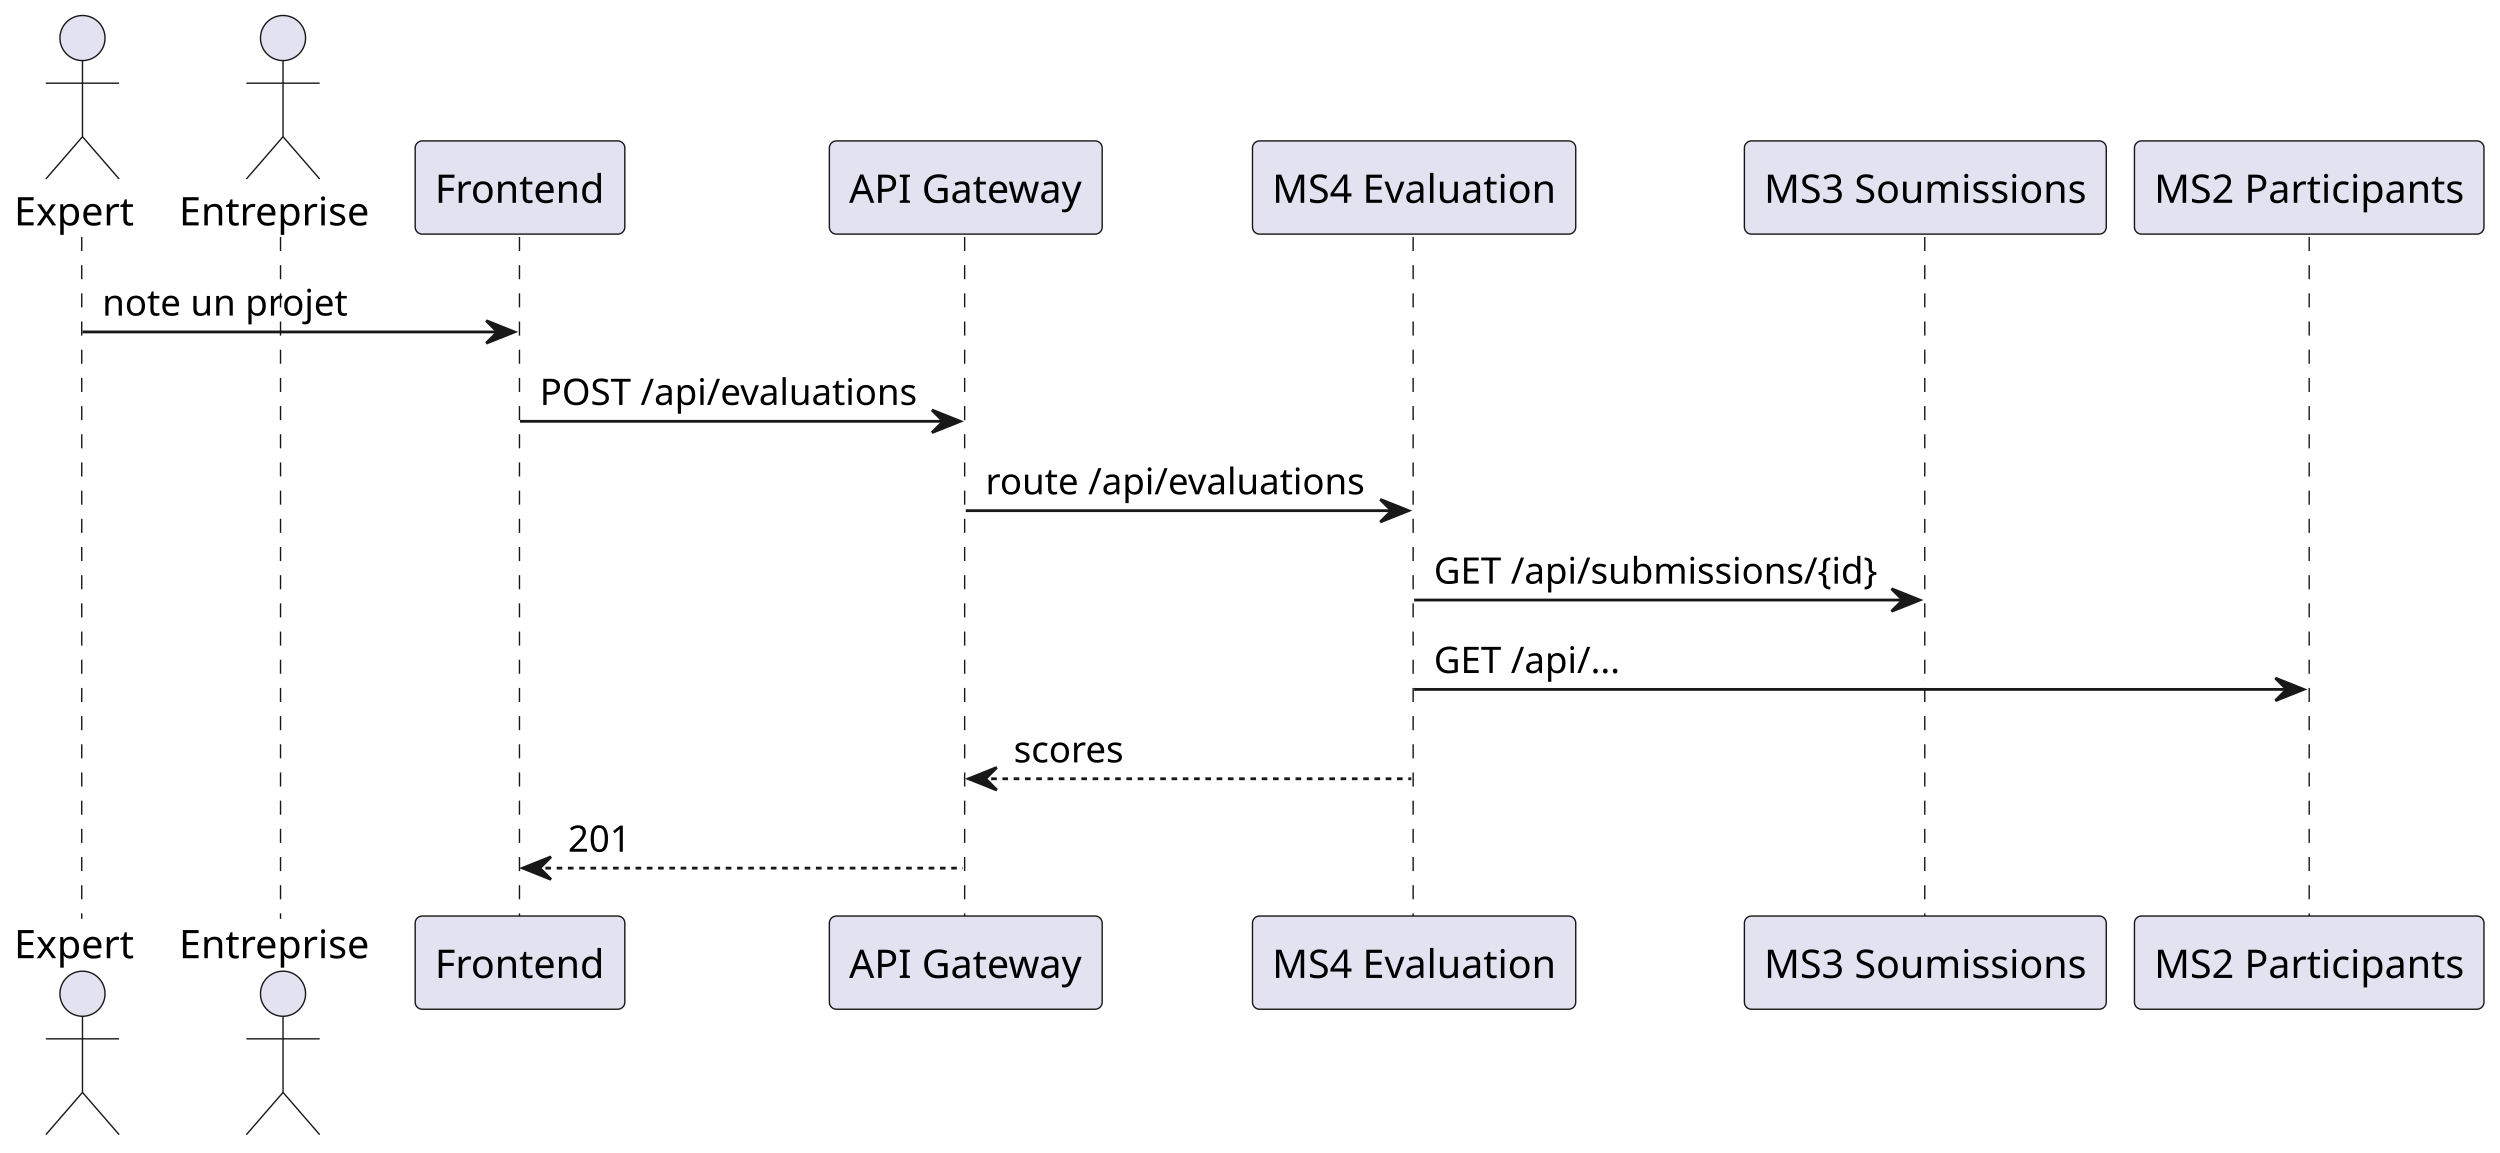
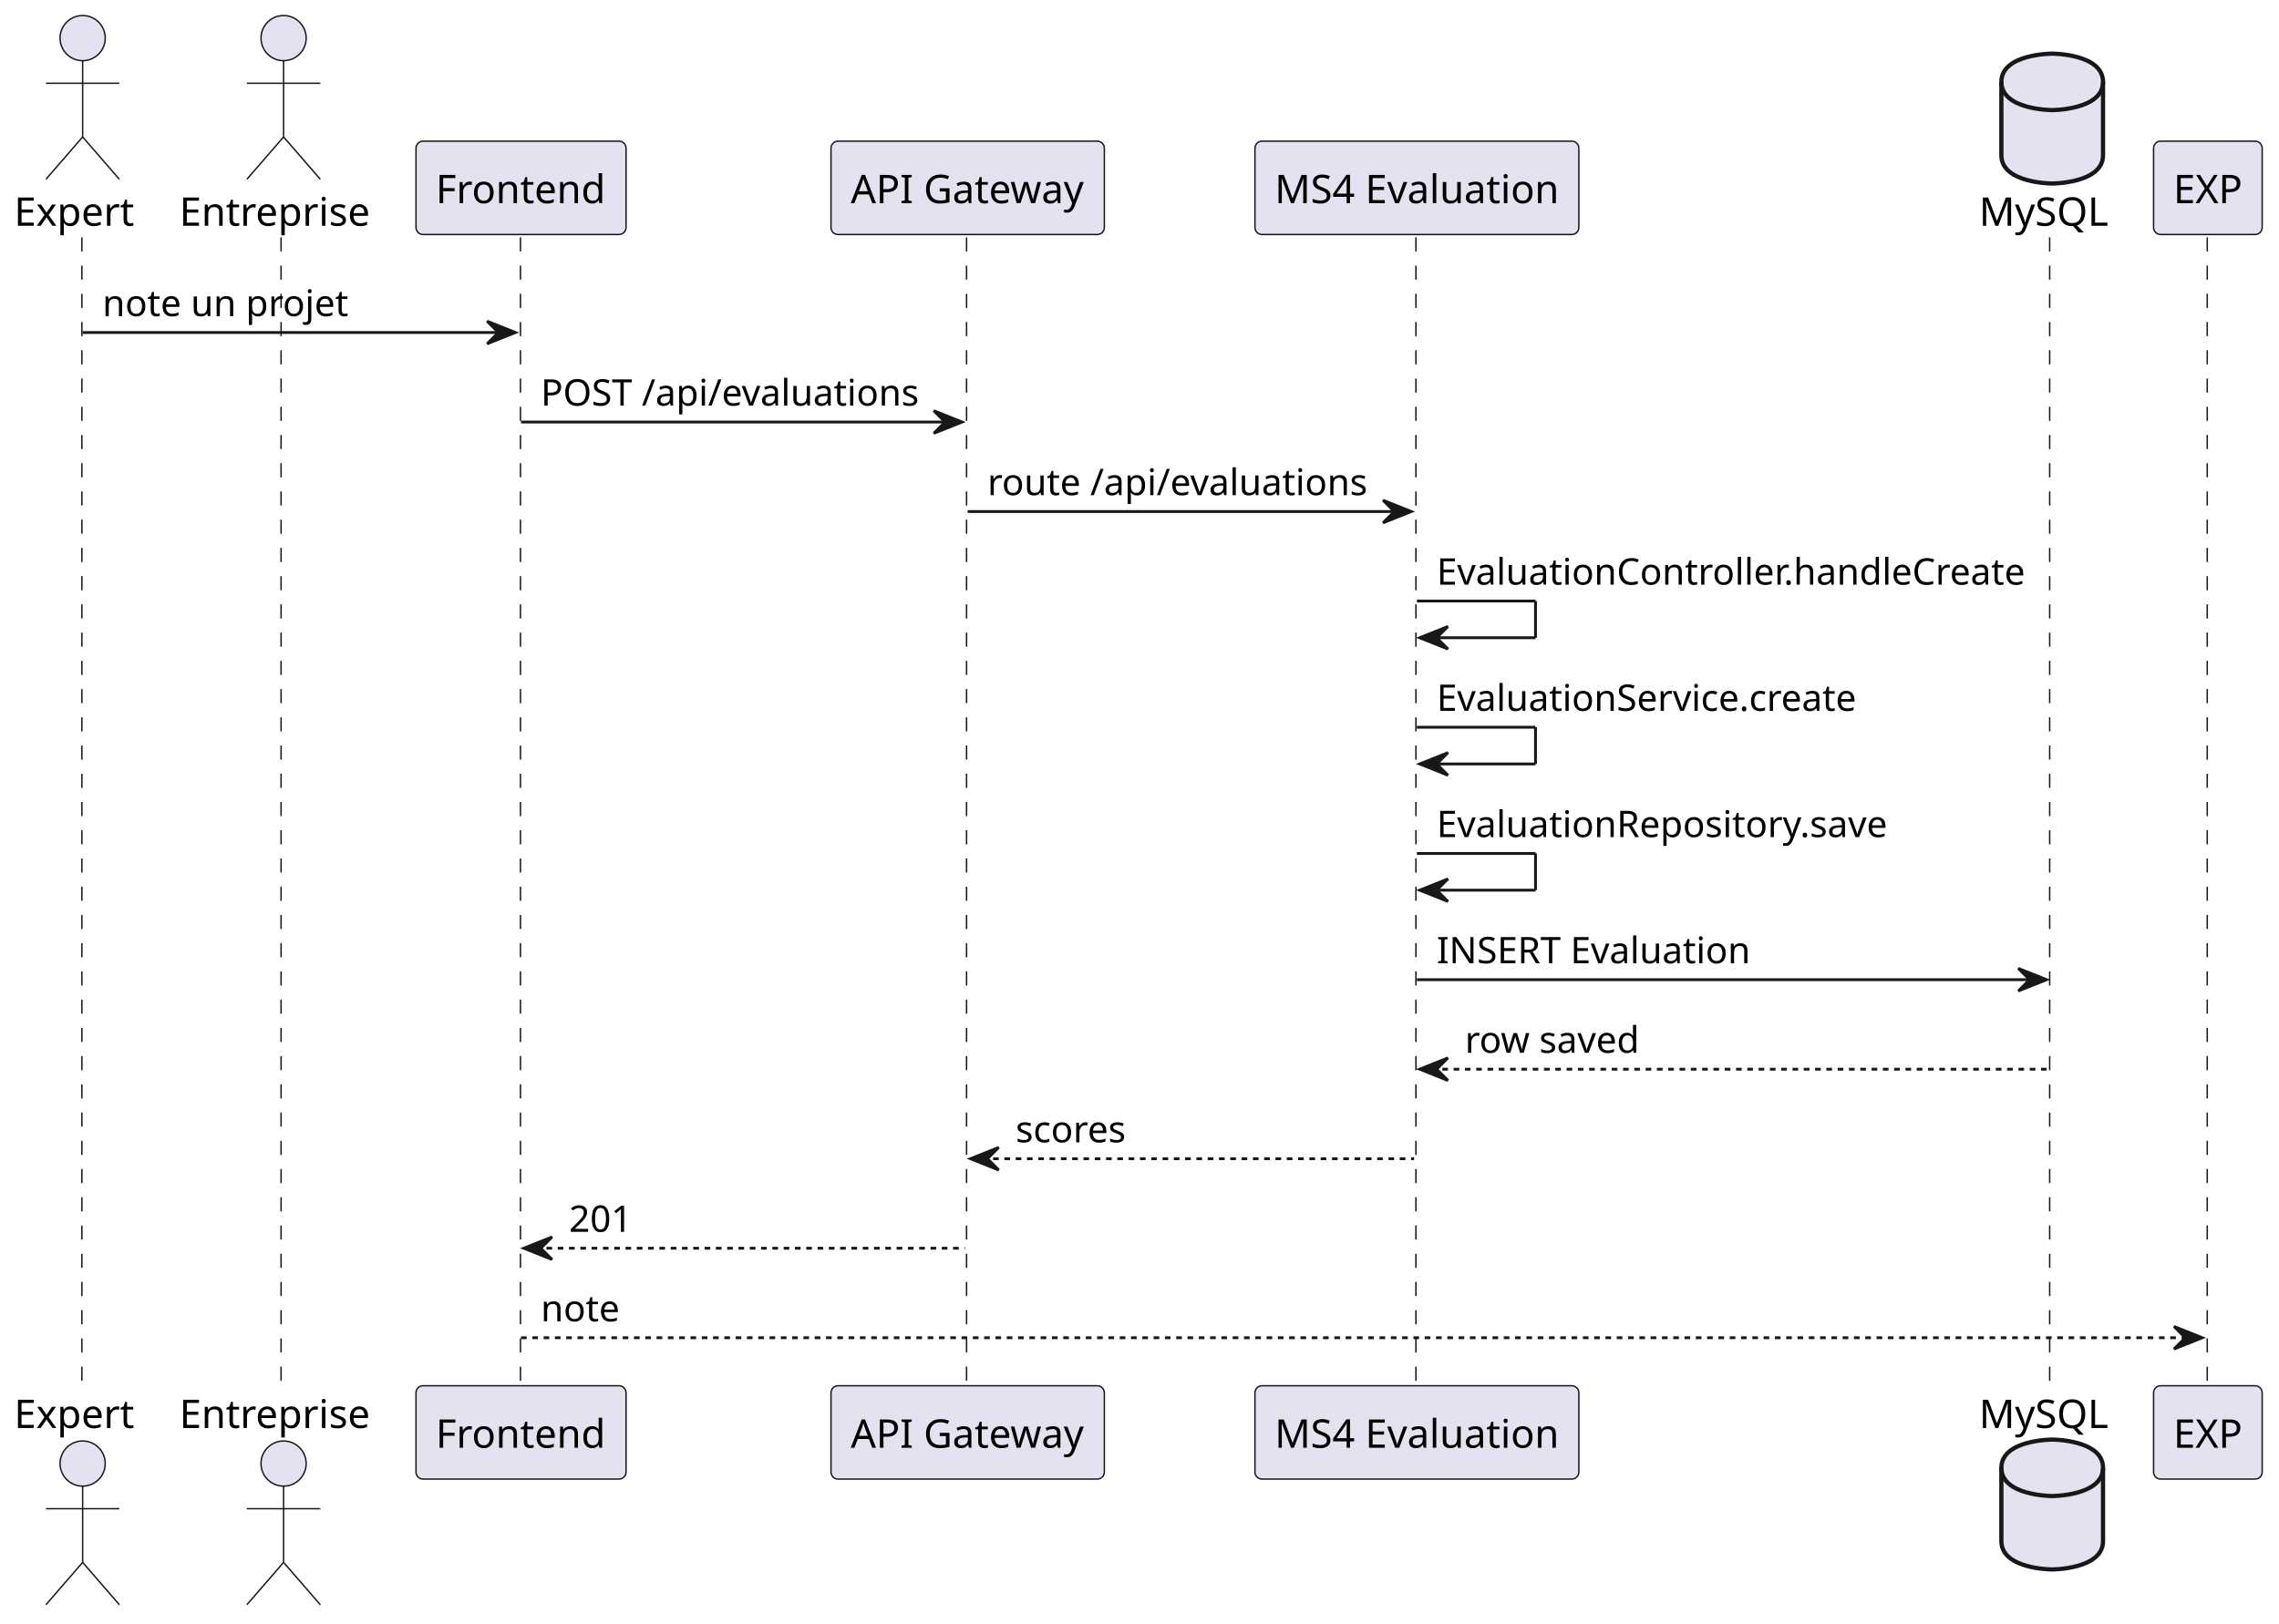
- <svg xmlns="http://www.w3.org/2000/svg" contentStyleType="text/css" height="409px" preserveAspectRatio="none" style="width:887px;height:409px;background:#FFFFFF;" version="1.1" viewBox="0 0 887 409" width="887px" zoomAndPan="magnify">
+ <svg xmlns="http://www.w3.org/2000/svg" contentStyleType="text/css" height="575px" preserveAspectRatio="none" style="width:807px;height:575px;background:#FFFFFF;" version="1.1" viewBox="0 0 807 575" width="807px" zoomAndPan="magnify">
  <defs />
  <g>
-     <line style="stroke:#181818;stroke-width:0.5;stroke-dasharray:5.0,5.0;" x1="29" x2="29" y1="84.068" y2="326.01" />
-     <line style="stroke:#181818;stroke-width:0.5;stroke-dasharray:5.0,5.0;" x1="99.532" x2="99.532" y1="84.068" y2="326.01" />
-     <line style="stroke:#181818;stroke-width:0.5;stroke-dasharray:5.0,5.0;" x1="184.306" x2="184.306" y1="84.068" y2="326.01" />
-     <line style="stroke:#181818;stroke-width:0.5;stroke-dasharray:5.0,5.0;" x1="342.259" x2="342.259" y1="84.068" y2="326.01" />
-     <line style="stroke:#181818;stroke-width:0.5;stroke-dasharray:5.0,5.0;" x1="501.383" x2="501.383" y1="84.068" y2="326.01" />
-     <line style="stroke:#181818;stroke-width:0.5;stroke-dasharray:5.0,5.0;" x1="682.908" x2="682.908" y1="84.068" y2="326.01" />
-     <line style="stroke:#181818;stroke-width:0.5;stroke-dasharray:5.0,5.0;" x1="819.302" x2="819.302" y1="84.068" y2="326.01" />
+     <line style="stroke:#181818;stroke-width:0.5;stroke-dasharray:5.0,5.0;" x1="29" x2="29" y1="84.068" y2="491.834" />
+     <line style="stroke:#181818;stroke-width:0.5;stroke-dasharray:5.0,5.0;" x1="99.532" x2="99.532" y1="84.068" y2="491.834" />
+     <line style="stroke:#181818;stroke-width:0.5;stroke-dasharray:5.0,5.0;" x1="184.306" x2="184.306" y1="84.068" y2="491.834" />
+     <line style="stroke:#181818;stroke-width:0.5;stroke-dasharray:5.0,5.0;" x1="342.259" x2="342.259" y1="84.068" y2="491.834" />
+     <line style="stroke:#181818;stroke-width:0.5;stroke-dasharray:5.0,5.0;" x1="501.383" x2="501.383" y1="84.068" y2="491.834" />
+     <line style="stroke:#181818;stroke-width:0.5;stroke-dasharray:5.0,5.0;" x1="725.794" x2="725.794" y1="84.068" y2="491.834" />
+     <line style="stroke:#181818;stroke-width:0.5;stroke-dasharray:5.0,5.0;" x1="781.588" x2="781.588" y1="84.068" y2="491.834" />
    <text fill="#000000" font-family="sans-serif" font-size="14" lengthAdjust="spacing" textLength="42.532" x="5" y="79.966">Expert</text>
    <ellipse cx="29.266" cy="13.5" fill="#E2E2F0" rx="8" ry="8" style="stroke:#181818;stroke-width:0.5;" />
    <path d="M29.266,21.5 L29.266,48.5 M16.266,29.5 L42.266,29.5 M29.266,48.5 L16.266,63.5 M29.266,48.5 L42.266,63.5 " fill="none" style="stroke:#181818;stroke-width:0.5;" />
-     <text fill="#000000" font-family="sans-serif" font-size="14" lengthAdjust="spacing" textLength="42.532" x="5" y="339.976">Expert</text>
-     <ellipse cx="29.266" cy="352.578" fill="#E2E2F0" rx="8" ry="8" style="stroke:#181818;stroke-width:0.5;" />
-     <path d="M29.266,360.578 L29.266,387.578 M16.266,368.578 L42.266,368.578 M29.266,387.578 L16.266,402.578 M29.266,387.578 L42.266,402.578 " fill="none" style="stroke:#181818;stroke-width:0.5;" />
+     <text fill="#000000" font-family="sans-serif" font-size="14" lengthAdjust="spacing" textLength="42.532" x="5" y="505.8">Expert</text>
+     <ellipse cx="29.266" cy="518.402" fill="#E2E2F0" rx="8" ry="8" style="stroke:#181818;stroke-width:0.5;" />
+     <path d="M29.266,526.402 L29.266,553.402 M16.266,534.402 L42.266,534.402 M29.266,553.402 L16.266,568.402 M29.266,553.402 L42.266,568.402 " fill="none" style="stroke:#181818;stroke-width:0.5;" />
    <text fill="#000000" font-family="sans-serif" font-size="14" lengthAdjust="spacing" textLength="67.774" x="63.532" y="79.966">Entreprise</text>
    <ellipse cx="100.419" cy="13.5" fill="#E2E2F0" rx="8" ry="8" style="stroke:#181818;stroke-width:0.5;" />
    <path d="M100.419,21.5 L100.419,48.5 M87.419,29.5 L113.419,29.5 M100.419,48.5 L87.419,63.5 M100.419,48.5 L113.419,63.5 " fill="none" style="stroke:#181818;stroke-width:0.5;" />
-     <text fill="#000000" font-family="sans-serif" font-size="14" lengthAdjust="spacing" textLength="67.774" x="63.532" y="339.976">Entreprise</text>
-     <ellipse cx="100.419" cy="352.578" fill="#E2E2F0" rx="8" ry="8" style="stroke:#181818;stroke-width:0.5;" />
-     <path d="M100.419,360.578 L100.419,387.578 M87.419,368.578 L113.419,368.578 M100.419,387.578 L87.419,402.578 M100.419,387.578 L113.419,402.578 " fill="none" style="stroke:#181818;stroke-width:0.5;" />
+     <text fill="#000000" font-family="sans-serif" font-size="14" lengthAdjust="spacing" textLength="67.774" x="63.532" y="505.8">Entreprise</text>
+     <ellipse cx="100.419" cy="518.402" fill="#E2E2F0" rx="8" ry="8" style="stroke:#181818;stroke-width:0.5;" />
+     <path d="M100.419,526.402 L100.419,553.402 M87.419,534.402 L113.419,534.402 M100.419,553.402 L87.419,568.402 M100.419,553.402 L113.419,568.402 " fill="none" style="stroke:#181818;stroke-width:0.5;" />
    <rect fill="#E2E2F0" height="33.068" rx="2.5" ry="2.5" style="stroke:#181818;stroke-width:0.5;" width="74.382" x="147.306" y="50" />
    <text fill="#000000" font-family="sans-serif" font-size="14" lengthAdjust="spacing" textLength="60.382" x="154.306" y="71.966">Frontend</text>
-     <rect fill="#E2E2F0" height="33.068" rx="2.5" ry="2.5" style="stroke:#181818;stroke-width:0.5;" width="74.382" x="147.306" y="325.01" />
-     <text fill="#000000" font-family="sans-serif" font-size="14" lengthAdjust="spacing" textLength="60.382" x="154.306" y="346.976">Frontend</text>
+     <rect fill="#E2E2F0" height="33.068" rx="2.5" ry="2.5" style="stroke:#181818;stroke-width:0.5;" width="74.382" x="147.306" y="490.834" />
+     <text fill="#000000" font-family="sans-serif" font-size="14" lengthAdjust="spacing" textLength="60.382" x="154.306" y="512.8">Frontend</text>
    <rect fill="#E2E2F0" height="33.068" rx="2.5" ry="2.5" style="stroke:#181818;stroke-width:0.5;" width="96.796" x="294.259" y="50" />
    <text fill="#000000" font-family="sans-serif" font-size="14" lengthAdjust="spacing" textLength="82.796" x="301.259" y="71.966">API Gateway</text>
-     <rect fill="#E2E2F0" height="33.068" rx="2.5" ry="2.5" style="stroke:#181818;stroke-width:0.5;" width="96.796" x="294.259" y="325.01" />
-     <text fill="#000000" font-family="sans-serif" font-size="14" lengthAdjust="spacing" textLength="82.796" x="301.259" y="346.976">API Gateway</text>
+     <rect fill="#E2E2F0" height="33.068" rx="2.5" ry="2.5" style="stroke:#181818;stroke-width:0.5;" width="96.796" x="294.259" y="490.834" />
+     <text fill="#000000" font-family="sans-serif" font-size="14" lengthAdjust="spacing" textLength="82.796" x="301.259" y="512.8">API Gateway</text>
    <rect fill="#E2E2F0" height="33.068" rx="2.5" ry="2.5" style="stroke:#181818;stroke-width:0.5;" width="114.688" x="444.383" y="50" />
    <text fill="#000000" font-family="sans-serif" font-size="14" lengthAdjust="spacing" textLength="100.688" x="451.383" y="71.966">MS4 Evaluation</text>
-     <rect fill="#E2E2F0" height="33.068" rx="2.5" ry="2.5" style="stroke:#181818;stroke-width:0.5;" width="114.688" x="444.383" y="325.01" />
-     <text fill="#000000" font-family="sans-serif" font-size="14" lengthAdjust="spacing" textLength="100.688" x="451.383" y="346.976">MS4 Evaluation</text>
-     <rect fill="#E2E2F0" height="33.068" rx="2.5" ry="2.5" style="stroke:#181818;stroke-width:0.5;" width="128.394" x="618.908" y="50" />
-     <text fill="#000000" font-family="sans-serif" font-size="14" lengthAdjust="spacing" textLength="114.394" x="625.908" y="71.966">MS3 Soumissions</text>
-     <rect fill="#E2E2F0" height="33.068" rx="2.5" ry="2.5" style="stroke:#181818;stroke-width:0.5;" width="128.394" x="618.908" y="325.01" />
-     <text fill="#000000" font-family="sans-serif" font-size="14" lengthAdjust="spacing" textLength="114.394" x="625.908" y="346.976">MS3 Soumissions</text>
-     <rect fill="#E2E2F0" height="33.068" rx="2.5" ry="2.5" style="stroke:#181818;stroke-width:0.5;" width="124.012" x="757.302" y="50" />
-     <text fill="#000000" font-family="sans-serif" font-size="14" lengthAdjust="spacing" textLength="110.012" x="764.302" y="71.966">MS2 Participants</text>
-     <rect fill="#E2E2F0" height="33.068" rx="2.5" ry="2.5" style="stroke:#181818;stroke-width:0.5;" width="124.012" x="757.302" y="325.01" />
-     <text fill="#000000" font-family="sans-serif" font-size="14" lengthAdjust="spacing" textLength="110.012" x="764.302" y="346.976">MS2 Participants</text>
+     <rect fill="#E2E2F0" height="33.068" rx="2.5" ry="2.5" style="stroke:#181818;stroke-width:0.5;" width="114.688" x="444.383" y="490.834" />
+     <text fill="#000000" font-family="sans-serif" font-size="14" lengthAdjust="spacing" textLength="100.688" x="451.383" y="512.8">MS4 Evaluation</text>
+     <text fill="#000000" font-family="sans-serif" font-size="14" lengthAdjust="spacing" textLength="45.794" x="700.794" y="79.966">MySQL</text>
+     <path d="M708.691,29 C708.691,19 726.691,19 726.691,19 C726.691,19 744.691,19 744.691,29 L744.691,55 C744.691,65 726.691,65 726.691,65 C726.691,65 708.691,65 708.691,55 L708.691,29 " fill="#E2E2F0" style="stroke:#181818;stroke-width:1.5;" />
+     <path d="M708.691,29 C708.691,39 726.691,39 726.691,39 C726.691,39 744.691,39 744.691,29 " fill="none" style="stroke:#181818;stroke-width:1.5;" />
+     <text fill="#000000" font-family="sans-serif" font-size="14" lengthAdjust="spacing" textLength="45.794" x="700.794" y="505.8">MySQL</text>
+     <path d="M708.691,519.902 C708.691,509.902 726.691,509.902 726.691,509.902 C726.691,509.902 744.691,509.902 744.691,519.902 L744.691,545.902 C744.691,555.902 726.691,555.902 726.691,555.902 C726.691,555.902 708.691,555.902 708.691,545.902 L708.691,519.902 " fill="#E2E2F0" style="stroke:#181818;stroke-width:1.5;" />
+     <path d="M708.691,519.902 C708.691,529.902 726.691,529.902 726.691,529.902 C726.691,529.902 744.691,529.902 744.691,519.902 " fill="none" style="stroke:#181818;stroke-width:1.5;" />
+     <rect fill="#E2E2F0" height="33.068" rx="2.5" ry="2.5" style="stroke:#181818;stroke-width:0.5;" width="38.458" x="762.588" y="50" />
+     <text fill="#000000" font-family="sans-serif" font-size="14" lengthAdjust="spacing" textLength="24.458" x="769.588" y="71.966">EXP</text>
+     <rect fill="#E2E2F0" height="33.068" rx="2.5" ry="2.5" style="stroke:#181818;stroke-width:0.5;" width="38.458" x="762.588" y="490.834" />
+     <text fill="#000000" font-family="sans-serif" font-size="14" lengthAdjust="spacing" textLength="24.458" x="769.588" y="512.8">EXP</text>
    <polygon fill="#181818" points="172.496,113.774,182.496,117.774,172.496,121.774,176.496,117.774" style="stroke:#181818;stroke-width:1.0;" />
    <line style="stroke:#181818;stroke-width:1.0;" x1="29.266" x2="178.496" y1="117.774" y2="117.774" />
    <text fill="#000000" font-family="sans-serif" font-size="13" lengthAdjust="spacing" textLength="87.36" x="36.266" y="111.965">note un projet</text>
    <polygon fill="#181818" points="330.657,145.48,340.657,149.48,330.657,153.48,334.657,149.48" style="stroke:#181818;stroke-width:1.0;" />
    <line style="stroke:#181818;stroke-width:1.0;" x1="184.496" x2="336.657" y1="149.48" y2="149.48" />
    <text fill="#000000" font-family="sans-serif" font-size="13" lengthAdjust="spacing" textLength="134.16" x="191.496" y="143.671">POST /api/evaluations</text>
    <polygon fill="#181818" points="489.727,177.186,499.727,181.186,489.727,185.186,493.727,181.186" style="stroke:#181818;stroke-width:1.0;" />
    <line style="stroke:#181818;stroke-width:1.0;" x1="342.657" x2="495.727" y1="181.186" y2="181.186" />
    <text fill="#000000" font-family="sans-serif" font-size="13" lengthAdjust="spacing" textLength="135.07" x="349.657" y="175.377">route /api/evaluations</text>
-     <polygon fill="#181818" points="671.105,208.892,681.105,212.892,671.105,216.892,675.105,212.892" style="stroke:#181818;stroke-width:1.0;" />
-     <line style="stroke:#181818;stroke-width:1.0;" x1="501.727" x2="677.105" y1="212.892" y2="212.892" />
-     <text fill="#000000" font-family="sans-serif" font-size="13" lengthAdjust="spacing" textLength="157.378" x="508.727" y="207.083">GET /api/submissions/{id}</text>
-     <polygon fill="#181818" points="807.307,240.598,817.307,244.598,807.307,248.598,811.307,244.598" style="stroke:#181818;stroke-width:1.0;" />
-     <line style="stroke:#181818;stroke-width:1.0;" x1="501.727" x2="813.307" y1="244.598" y2="244.598" />
-     <text fill="#000000" font-family="sans-serif" font-size="13" lengthAdjust="spacing" textLength="66.066" x="508.727" y="238.789">GET /api/...</text>
-     <polygon fill="#181818" points="353.657,272.304,343.657,276.304,353.657,280.304,349.657,276.304" style="stroke:#181818;stroke-width:1.0;" />
-     <line style="stroke:#181818;stroke-width:1.0;stroke-dasharray:2.0,2.0;" x1="347.657" x2="500.727" y1="276.304" y2="276.304" />
-     <text fill="#000000" font-family="sans-serif" font-size="13" lengthAdjust="spacing" textLength="39.26" x="359.657" y="270.495">scores</text>
-     <polygon fill="#181818" points="195.496,304.01,185.496,308.01,195.496,312.01,191.496,308.01" style="stroke:#181818;stroke-width:1.0;" />
-     <line style="stroke:#181818;stroke-width:1.0;stroke-dasharray:2.0,2.0;" x1="189.496" x2="341.657" y1="308.01" y2="308.01" />
-     <text fill="#000000" font-family="sans-serif" font-size="13" lengthAdjust="spacing" textLength="22.308" x="201.496" y="302.201">201</text>
+     <line style="stroke:#181818;stroke-width:1.0;" x1="501.727" x2="543.727" y1="212.892" y2="212.892" />
+     <line style="stroke:#181818;stroke-width:1.0;" x1="543.727" x2="543.727" y1="212.892" y2="225.892" />
+     <line style="stroke:#181818;stroke-width:1.0;" x1="502.727" x2="543.727" y1="225.892" y2="225.892" />
+     <polygon fill="#181818" points="512.727,221.892,502.727,225.892,512.727,229.892,508.727,225.892" style="stroke:#181818;stroke-width:1.0;" />
+     <text fill="#000000" font-family="sans-serif" font-size="13" lengthAdjust="spacing" textLength="210.964" x="508.727" y="207.083">EvaluationController.handleCreate</text>
+     <line style="stroke:#181818;stroke-width:1.0;" x1="501.727" x2="543.727" y1="257.598" y2="257.598" />
+     <line style="stroke:#181818;stroke-width:1.0;" x1="543.727" x2="543.727" y1="257.598" y2="270.598" />
+     <line style="stroke:#181818;stroke-width:1.0;" x1="502.727" x2="543.727" y1="270.598" y2="270.598" />
+     <polygon fill="#181818" points="512.727,266.598,502.727,270.598,512.727,274.598,508.727,270.598" style="stroke:#181818;stroke-width:1.0;" />
+     <text fill="#000000" font-family="sans-serif" font-size="13" lengthAdjust="spacing" textLength="148.863" x="508.727" y="251.789">EvaluationService.create</text>
+     <line style="stroke:#181818;stroke-width:1.0;" x1="501.727" x2="543.727" y1="302.304" y2="302.304" />
+     <line style="stroke:#181818;stroke-width:1.0;" x1="543.727" x2="543.727" y1="302.304" y2="315.304" />
+     <line style="stroke:#181818;stroke-width:1.0;" x1="502.727" x2="543.727" y1="315.304" y2="315.304" />
+     <polygon fill="#181818" points="512.727,311.304,502.727,315.304,512.727,319.304,508.727,315.304" style="stroke:#181818;stroke-width:1.0;" />
+     <text fill="#000000" font-family="sans-serif" font-size="13" lengthAdjust="spacing" textLength="160.108" x="508.727" y="296.495">EvaluationRepository.save</text>
+     <polygon fill="#181818" points="714.691,343.01,724.691,347.01,714.691,351.01,718.691,347.01" style="stroke:#181818;stroke-width:1.0;" />
+     <line style="stroke:#181818;stroke-width:1.0;" x1="501.727" x2="720.691" y1="347.01" y2="347.01" />
+     <text fill="#000000" font-family="sans-serif" font-size="13" lengthAdjust="spacing" textLength="111.098" x="508.727" y="341.201">INSERT Evaluation</text>
+     <polygon fill="#181818" points="512.727,374.716,502.727,378.716,512.727,382.716,508.727,378.716" style="stroke:#181818;stroke-width:1.0;" />
+     <line style="stroke:#181818;stroke-width:1.0;stroke-dasharray:2.0,2.0;" x1="506.727" x2="725.691" y1="378.716" y2="378.716" />
+     <text fill="#000000" font-family="sans-serif" font-size="13" lengthAdjust="spacing" textLength="62.283" x="518.727" y="372.907">row saved</text>
+     <polygon fill="#181818" points="353.657,406.422,343.657,410.422,353.657,414.422,349.657,410.422" style="stroke:#181818;stroke-width:1.0;" />
+     <line style="stroke:#181818;stroke-width:1.0;stroke-dasharray:2.0,2.0;" x1="347.657" x2="500.727" y1="410.422" y2="410.422" />
+     <text fill="#000000" font-family="sans-serif" font-size="13" lengthAdjust="spacing" textLength="39.26" x="359.657" y="404.613">scores</text>
+     <polygon fill="#181818" points="195.496,438.128,185.496,442.128,195.496,446.128,191.496,442.128" style="stroke:#181818;stroke-width:1.0;" />
+     <line style="stroke:#181818;stroke-width:1.0;stroke-dasharray:2.0,2.0;" x1="189.496" x2="341.657" y1="442.128" y2="442.128" />
+     <text fill="#000000" font-family="sans-serif" font-size="13" lengthAdjust="spacing" textLength="22.308" x="201.496" y="436.319">201</text>
+     <polygon fill="#181818" points="769.817,469.834,779.817,473.834,769.817,477.834,773.817,473.834" style="stroke:#181818;stroke-width:1.0;" />
+     <line style="stroke:#181818;stroke-width:1.0;stroke-dasharray:2.0,2.0;" x1="184.496" x2="775.817" y1="473.834" y2="473.834" />
+     <text fill="#000000" font-family="sans-serif" font-size="13" lengthAdjust="spacing" textLength="27.924" x="191.496" y="468.025">note</text>
  </g>
</svg>
